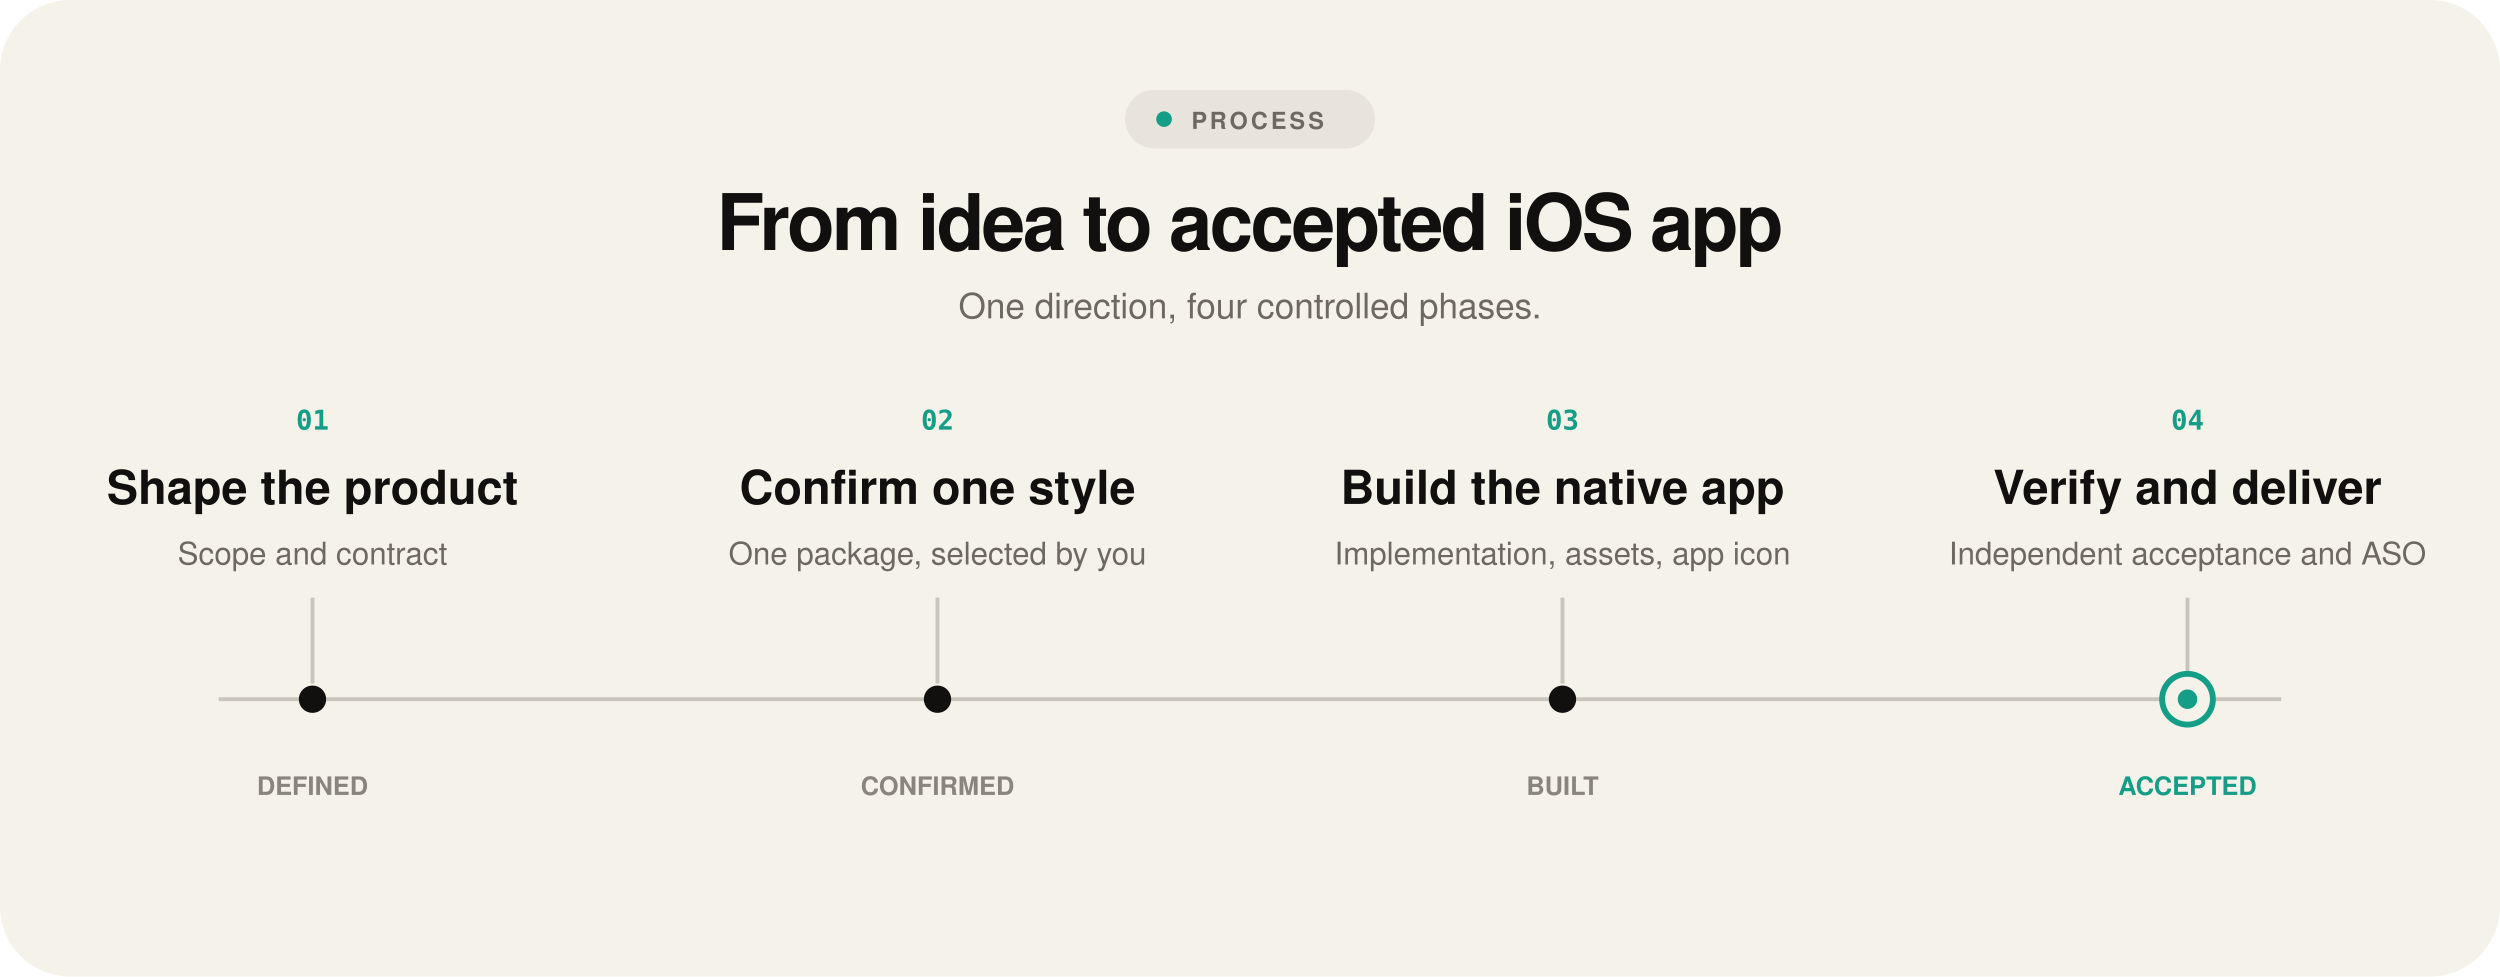
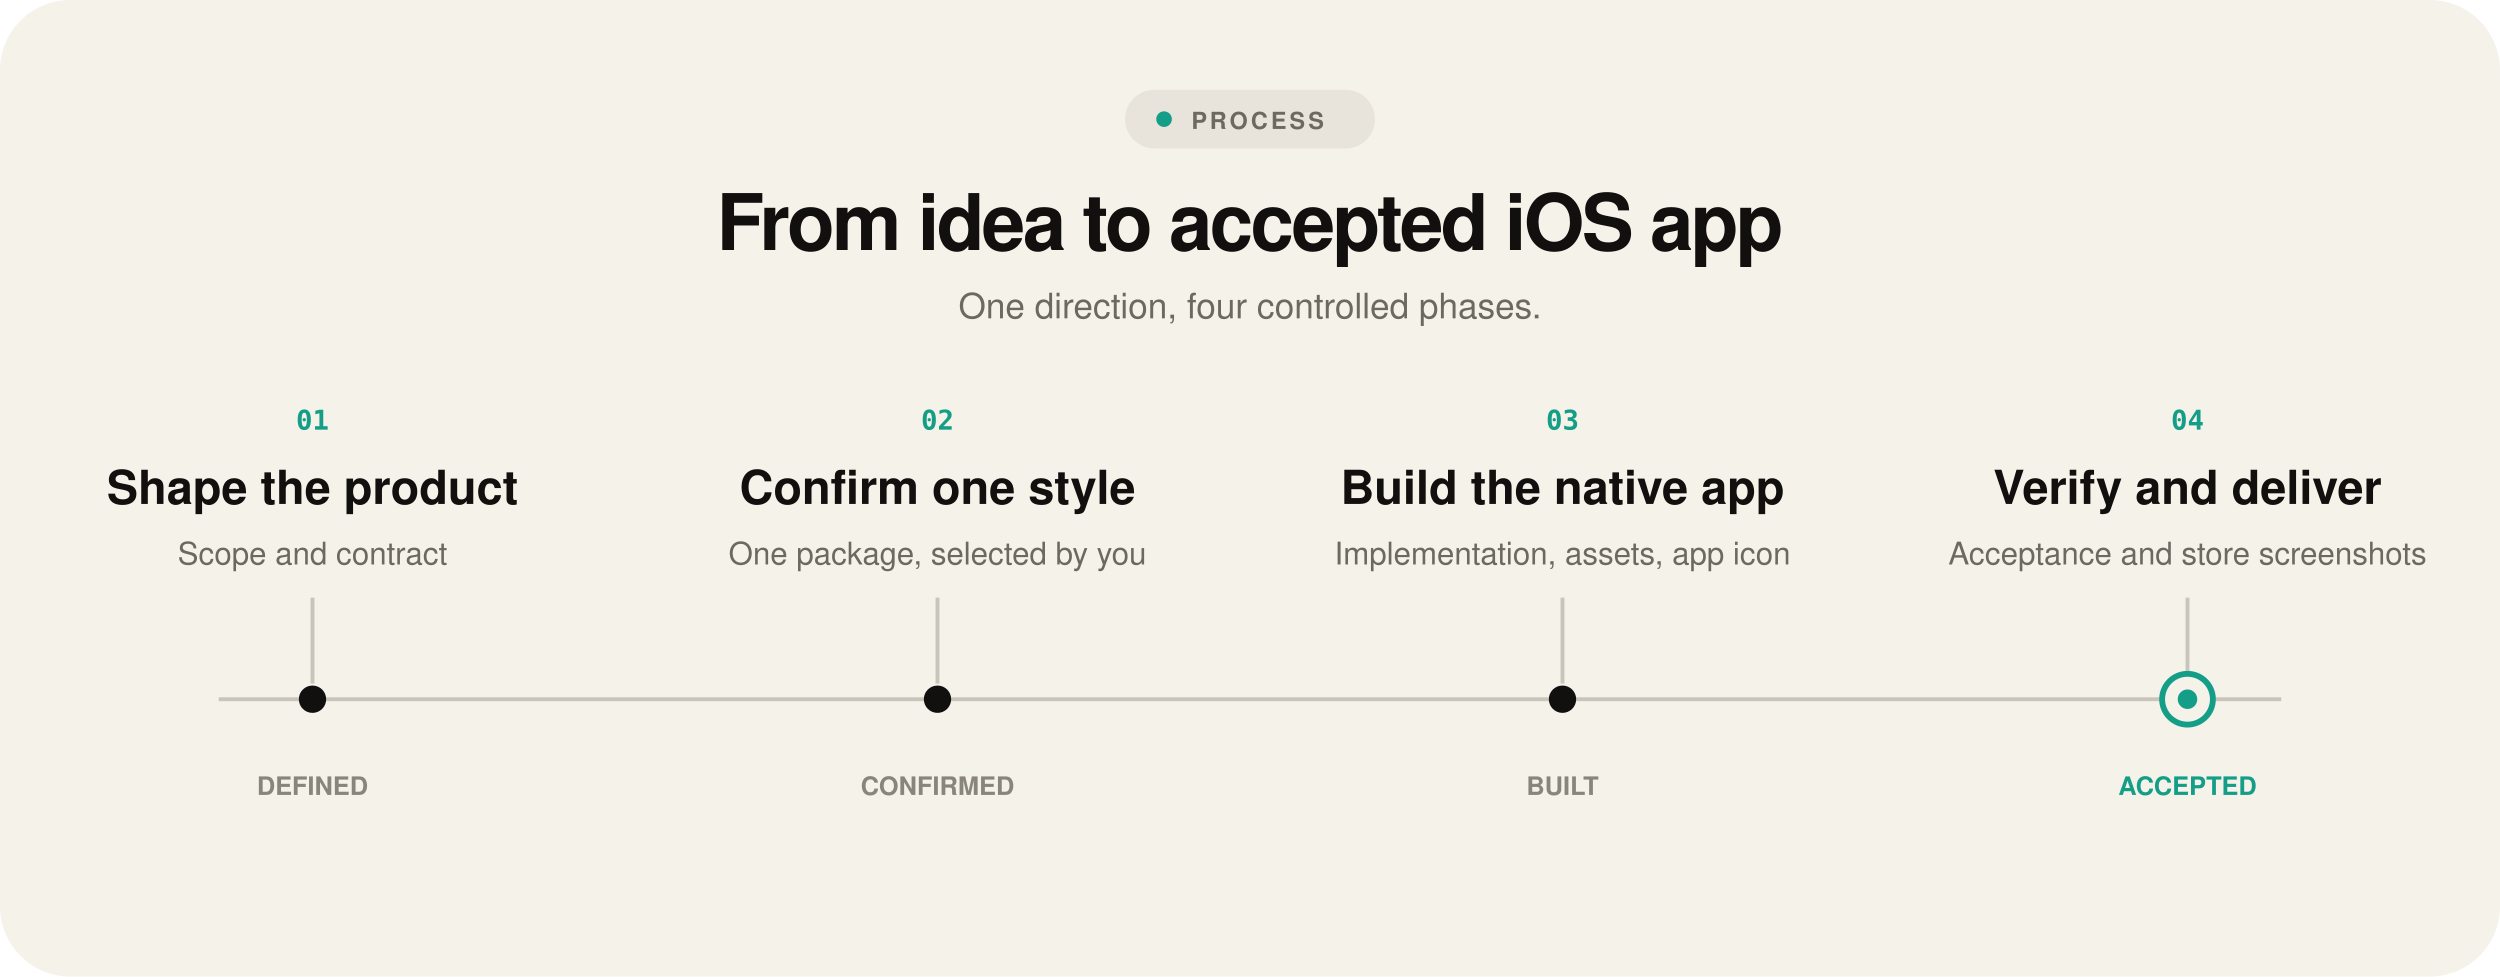
<svg xmlns="http://www.w3.org/2000/svg" width="1280" height="500" viewBox="0 0 1280 500" role="img" aria-labelledby="title desc">
  <rect width="1280" height="500" rx="36" fill="#F5F2EA" />
  <g font-family="-apple-system, BlinkMacSystemFont, 'Segoe UI', Helvetica, Arial, sans-serif">
    <g transform="translate(576 46)">
      <rect width="128" height="30" rx="15" fill="#E8E4DB" />
      <circle cx="20" cy="15" r="4" fill="#149E87" />
      <text x="34" y="20" fill="#6D6961" font-size="12" font-weight="700" letter-spacing="1.6">PROCESS</text>
    </g>
    <text x="640" y="128" fill="#11100F" font-size="40" font-weight="760" letter-spacing="-1.4" text-anchor="middle">From idea to accepted iOS app</text>
    <text x="640" y="163" fill="#6D6961" font-size="18" text-anchor="middle">One direction, four controlled phases.</text>
    <line x1="112" y1="358" x2="1168" y2="358" stroke="#C9C5BC" stroke-width="2" />
    <g fill="none" stroke="#C9C5BC" stroke-width="2">
      <line x1="160" y1="306" x2="160" y2="350" />
      <line x1="480" y1="306" x2="480" y2="350" />
      <line x1="800" y1="306" x2="800" y2="350" />
      <line x1="1120" y1="306" x2="1120" y2="350" />
    </g>
    <g text-anchor="middle">
      <g transform="translate(160 0)">
        <text y="220" fill="#149E87" font-family="ui-monospace, SFMono-Regular, Menlo, monospace" font-size="14" font-weight="700">01</text>
        <text y="258" fill="#11100F" font-size="24" font-weight="720">Shape the product</text>
        <text y="289" fill="#6D6961" font-size="16">Scope and contract</text>
      </g>
      <g transform="translate(480 0)">
        <text y="220" fill="#149E87" font-family="ui-monospace, SFMono-Regular, Menlo, monospace" font-size="14" font-weight="700">02</text>
        <text y="258" fill="#11100F" font-size="24" font-weight="720">Confirm one style</text>
        <text y="289" fill="#6D6961" font-size="16">One package, selected by you</text>
      </g>
      <g transform="translate(800 0)">
        <text y="220" fill="#149E87" font-family="ui-monospace, SFMono-Regular, Menlo, monospace" font-size="14" font-weight="700">03</text>
        <text y="258" fill="#11100F" font-size="24" font-weight="720">Build the native app</text>
        <text y="289" fill="#6D6961" font-size="16">Implementation, assets, app icon</text>
      </g>
      <g transform="translate(1120 0)">
        <text y="220" fill="#149E87" font-family="ui-monospace, SFMono-Regular, Menlo, monospace" font-size="14" font-weight="700">04</text>
        <text y="258" fill="#11100F" font-size="24" font-weight="720">Verify and deliver</text>
-         <text y="289" fill="#6D6961" font-size="16">Independent acceptance and ASO</text>
+         <text y="289" fill="#6D6961" font-size="16">Acceptance and store screenshots</text>
      </g>
    </g>
    <g>
      <circle cx="160" cy="358" r="7" fill="#11100F" />
      <circle cx="480" cy="358" r="7" fill="#11100F" />
      <circle cx="800" cy="358" r="7" fill="#11100F" />
      <circle cx="1120" cy="358" r="13" fill="#F5F2EA" stroke="#149E87" stroke-width="3" />
      <circle cx="1120" cy="358" r="5" fill="#149E87" />
    </g>
    <text x="160" y="407" fill="#8A857C" font-size="13" font-weight="650" text-anchor="middle">DEFINED</text>
    <text x="480" y="407" fill="#8A857C" font-size="13" font-weight="650" text-anchor="middle">CONFIRMED</text>
    <text x="800" y="407" fill="#8A857C" font-size="13" font-weight="650" text-anchor="middle">BUILT</text>
    <text x="1120" y="407" fill="#149E87" font-size="13" font-weight="750" text-anchor="middle">ACCEPTED</text>
  </g>
</svg>
